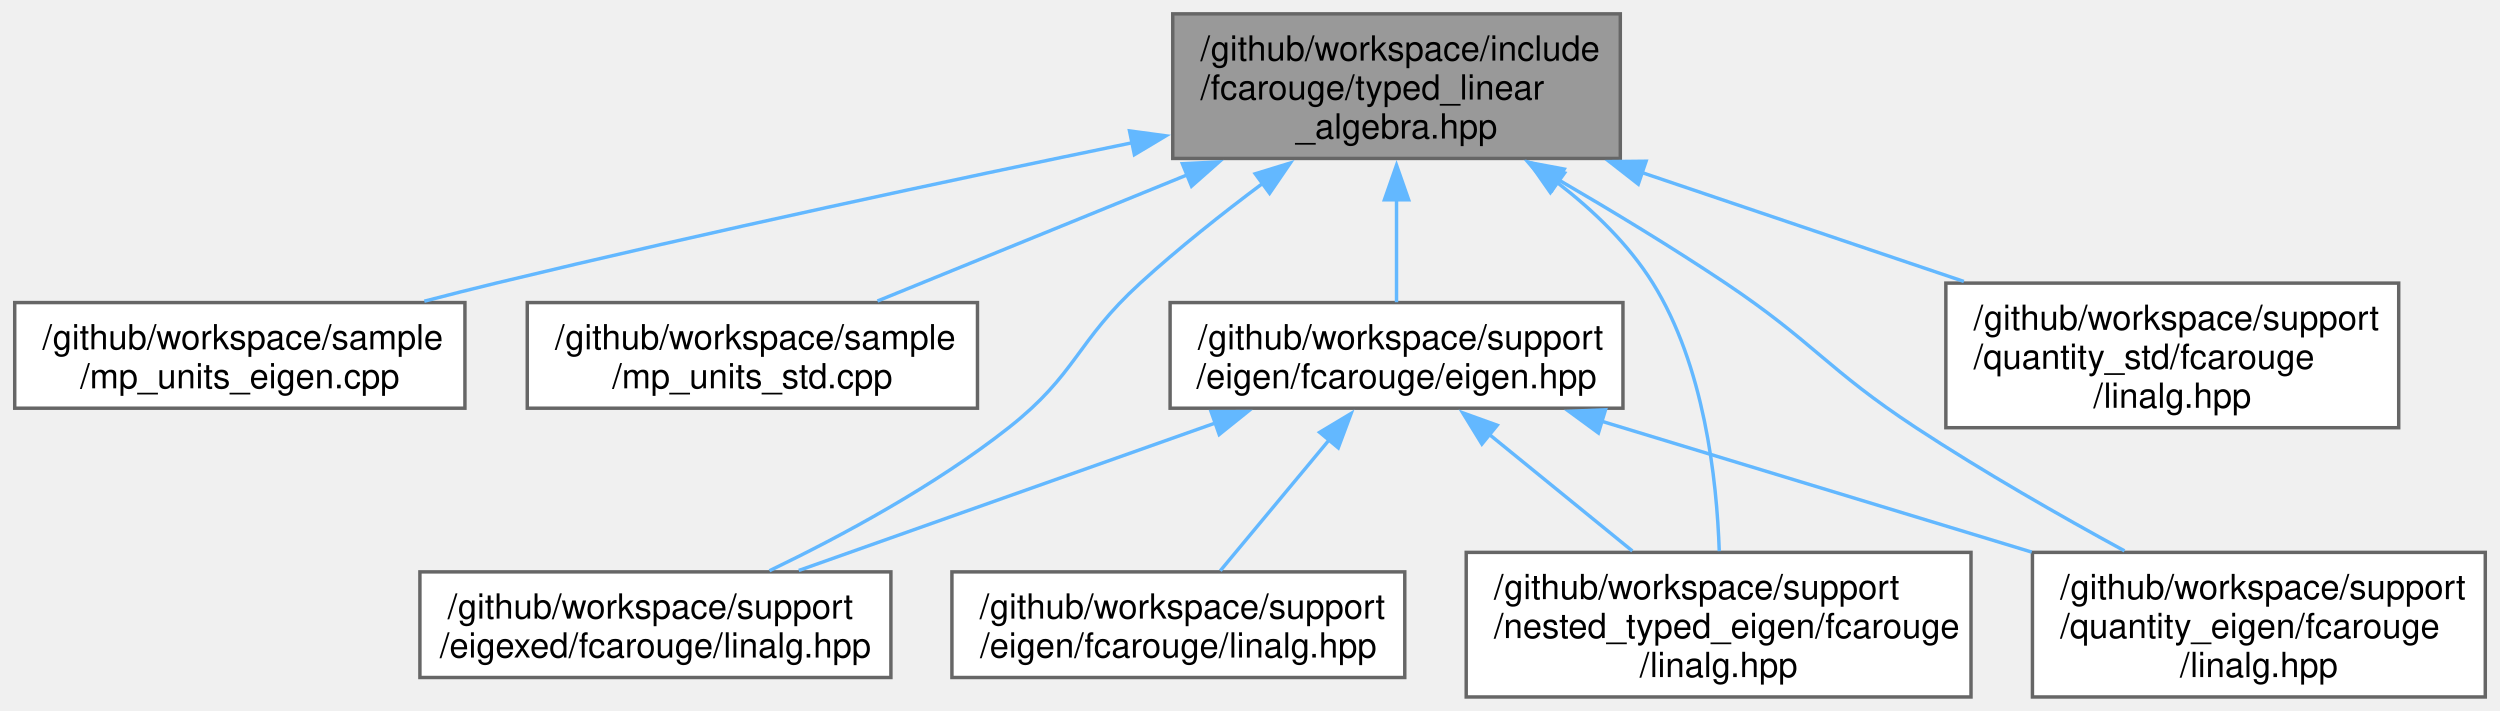
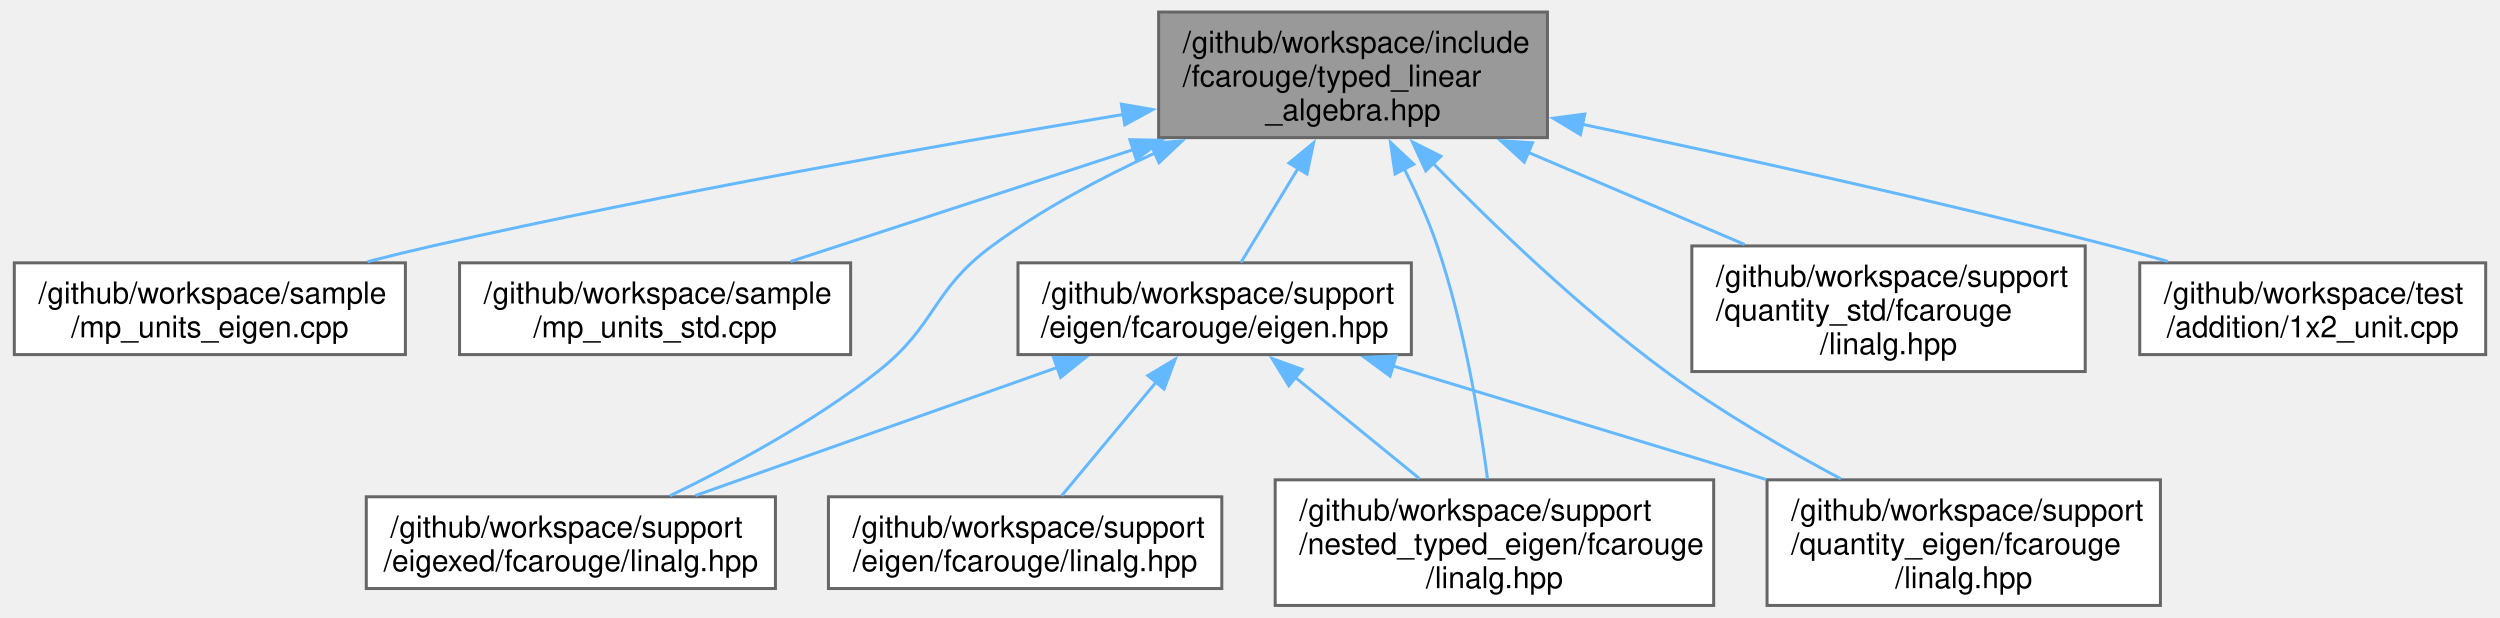
- <svg xmlns="http://www.w3.org/2000/svg" xmlns:xlink="http://www.w3.org/1999/xlink" width="721pt" height="205pt" viewBox="0.00 0.00 721.38 205.25">
+ <svg xmlns="http://www.w3.org/2000/svg" xmlns:xlink="http://www.w3.org/1999/xlink" width="830pt" height="205pt" viewBox="0.00 0.00 829.50 205.25">
  <g id="graph0" class="graph" transform="scale(1 1) rotate(0) translate(4 201.25)">
    <g id="Node000001" class="node">
      <g id="a_Node000001">
        <a xlink:title="Typed linear algebra implementation.">
-           <polygon fill="#999999" stroke="#666666" points="463.62,-197.25 334.38,-197.25 334.38,-155.5 463.62,-155.5 463.62,-197.25" />
-           <text text-anchor="start" x="342.38" y="-183.75" font-family="Helvetica,sans-Serif" font-size="10.00">/github/workspace/include</text>
-           <text text-anchor="start" x="342.38" y="-172.5" font-family="Helvetica,sans-Serif" font-size="10.00">/fcarouge/typed_linear</text>
-           <text text-anchor="middle" x="399" y="-161.25" font-family="Helvetica,sans-Serif" font-size="10.00">_algebra.hpp</text>
+           <polygon fill="#999999" stroke="#666666" points="509.62,-197.25 380.38,-197.25 380.38,-155.5 509.62,-155.5 509.62,-197.25" />
+           <text text-anchor="start" x="388.38" y="-183.75" font-family="Helvetica,sans-Serif" font-size="10.00">/github/workspace/include</text>
+           <text text-anchor="start" x="388.38" y="-172.5" font-family="Helvetica,sans-Serif" font-size="10.00">/fcarouge/typed_linear</text>
+           <text text-anchor="middle" x="445" y="-161.25" font-family="Helvetica,sans-Serif" font-size="10.00">_algebra.hpp</text>
        </a>
      </g>
    </g>
    <g id="Node000002" class="node">
      <g id="a_Node000002">
        <a xlink:href="mp__units__eigen_8cpp.xhtml" target="_top" xlink:title="Unit safe linear algebra with mp-units and Eigen.">
          <polygon fill="white" stroke="#666666" points="130,-113.88 0,-113.88 0,-83.38 130,-83.38 130,-113.88" />
          <text text-anchor="start" x="8" y="-100.38" font-family="Helvetica,sans-Serif" font-size="10.00">/github/workspace/sample</text>
          <text text-anchor="middle" x="65" y="-89.12" font-family="Helvetica,sans-Serif" font-size="10.00">/mp_units_eigen.cpp</text>
        </a>
      </g>
    </g>
    <g id="edge1_Node000001_Node000002" class="edge">
      <g id="a_edge1_Node000001_Node000002">
        <a xlink:title=" ">
-           <path fill="none" stroke="#63b8ff" d="M322.75,-160.05C270.81,-149.35 200.57,-134.37 139,-119.5 132.28,-117.88 125.23,-116.09 118.27,-114.28" />
-           <polygon fill="#63b8ff" stroke="#63b8ff" points="321.9,-163.45 332.4,-162.03 323.31,-156.59 321.9,-163.45" />
+           <path fill="none" stroke="#63b8ff" d="M368.65,-163.22C306.53,-152.9 216.74,-137.01 139,-119.5 131.99,-117.92 124.65,-116.13 117.42,-114.27" />
+           <polygon fill="#63b8ff" stroke="#63b8ff" points="367.99,-166.65 378.43,-164.83 369.13,-159.75 367.99,-166.65" />
        </a>
      </g>
    </g>
    <g id="Node000003" class="node">
      <g id="a_Node000003">
        <a xlink:href="mp__units__std_8cpp.xhtml" target="_top" xlink:title="Unit safe linear algebra with mp-units and Eigen.">
          <polygon fill="white" stroke="#666666" points="278,-113.88 148,-113.88 148,-83.38 278,-83.38 278,-113.88" />
          <text text-anchor="start" x="156" y="-100.38" font-family="Helvetica,sans-Serif" font-size="10.00">/github/workspace/sample</text>
          <text text-anchor="middle" x="213" y="-89.12" font-family="Helvetica,sans-Serif" font-size="10.00">/mp_units_std.cpp</text>
        </a>
      </g>
    </g>
    <g id="edge2_Node000001_Node000003" class="edge">
      <g id="a_edge2_Node000001_Node000003">
        <a xlink:title=" ">
-           <path fill="none" stroke="#63b8ff" d="M338.53,-150.75C309.01,-138.72 274.48,-124.66 249.12,-114.33" />
-           <polygon fill="#63b8ff" stroke="#63b8ff" points="337.17,-153.97 347.75,-154.5 339.81,-147.49 337.17,-153.97" />
+           <path fill="none" stroke="#63b8ff" d="M371.99,-151.54C334.65,-139.34 290.38,-124.89 258.05,-114.33" />
+           <polygon fill="#63b8ff" stroke="#63b8ff" points="370.8,-154.83 381.39,-154.61 372.97,-148.17 370.8,-154.83" />
        </a>
      </g>
    </g>
    <g id="Node000004" class="node">
      <g id="a_Node000004">
        <a xlink:href="eigen_8hpp.xhtml" target="_top" xlink:title="Linear algebra facade for Eigen3 third party implementation.">
          <polygon fill="white" stroke="#666666" points="464.38,-113.88 333.62,-113.88 333.62,-83.38 464.38,-83.38 464.38,-113.88" />
          <text text-anchor="start" x="341.62" y="-100.38" font-family="Helvetica,sans-Serif" font-size="10.00">/github/workspace/support</text>
          <text text-anchor="middle" x="399" y="-89.12" font-family="Helvetica,sans-Serif" font-size="10.00">/eigen/fcarouge/eigen.hpp</text>
        </a>
      </g>
    </g>
    <g id="edge3_Node000001_Node000004" class="edge">
      <g id="a_edge3_Node000001_Node000004">
        <a xlink:title=" ">
-           <path fill="none" stroke="#63b8ff" d="M399,-143.81C399,-133.44 399,-122.42 399,-113.98" />
-           <polygon fill="#63b8ff" stroke="#63b8ff" points="395.5,-143.56 399,-153.56 402.5,-143.56 395.5,-143.56" />
+           <path fill="none" stroke="#63b8ff" d="M426.85,-145.48C420.26,-134.63 413.12,-122.87 407.72,-113.98" />
+           <polygon fill="#63b8ff" stroke="#63b8ff" points="423.71,-147.05 431.89,-153.78 429.69,-143.42 423.71,-147.05" />
        </a>
      </g>
    </g>
    <g id="Node000006" class="node">
      <g id="a_Node000006">
        <a xlink:href="eigexed_2fcarouge_2linalg_8hpp.xhtml" target="_top" xlink:title="Scalar type linear algebra with Eigen implementation.">
          <polygon fill="white" stroke="#666666" points="253,-36.12 117,-36.12 117,-5.62 253,-5.62 253,-36.12" />
          <text text-anchor="start" x="125" y="-22.62" font-family="Helvetica,sans-Serif" font-size="10.00">/github/workspace/support</text>
          <text text-anchor="middle" x="185" y="-11.38" font-family="Helvetica,sans-Serif" font-size="10.00">/eigexed/fcarouge/linalg.hpp</text>
        </a>
      </g>
    </g>
    <g id="edge8_Node000001_Node000006" class="edge">
      <g id="a_edge8_Node000001_Node000006">
        <a xlink:title=" ">
-           <path fill="none" stroke="#63b8ff" d="M360.4,-148.34C348.66,-139.58 335.98,-129.52 325,-119.5 306.46,-102.59 306.72,-93.27 287,-77.75 265.74,-61.02 238.79,-46.49 217.93,-36.45" />
-           <polygon fill="#63b8ff" stroke="#63b8ff" points="358.2,-151.07 368.33,-154.18 362.35,-145.43 358.2,-151.07" />
+           <path fill="none" stroke="#63b8ff" d="M379.22,-150.42C360.83,-141.97 341.4,-131.56 325,-119.5 304.79,-104.64 306.72,-93.27 287,-77.75 265.74,-61.02 238.79,-46.49 217.93,-36.45" />
+           <polygon fill="#63b8ff" stroke="#63b8ff" points="377.65,-153.56 388.21,-154.42 380.5,-147.16 377.65,-153.56" />
        </a>
      </g>
    </g>
    <g id="Node000007" class="node">
      <g id="a_Node000007">
        <a xlink:href="nested__typed__eigen_2fcarouge_2linalg_8hpp.xhtml" target="_top" xlink:title="Scalar type nested linear algebra with Eigen implementation.">
          <polygon fill="white" stroke="#666666" points="564.88,-41.75 419.12,-41.75 419.12,0 564.88,0 564.88,-41.75" />
          <text text-anchor="start" x="427.12" y="-28.25" font-family="Helvetica,sans-Serif" font-size="10.00">/github/workspace/support</text>
          <text text-anchor="start" x="427.12" y="-17" font-family="Helvetica,sans-Serif" font-size="10.00">/nested_typed_eigen/fcarouge</text>
          <text text-anchor="middle" x="492" y="-5.75" font-family="Helvetica,sans-Serif" font-size="10.00">/linalg.hpp</text>
        </a>
      </g>
    </g>
    <g id="edge9_Node000001_Node000007" class="edge">
      <g id="a_edge9_Node000001_Node000007">
        <a xlink:title=" ">
-           <path fill="none" stroke="#63b8ff" d="M445.4,-148.54C455.91,-140.45 466.01,-130.7 473,-119.5 487.81,-95.77 491.49,-62.98 492.19,-42.1" />
-           <polygon fill="#63b8ff" stroke="#63b8ff" points="443.43,-145.64 437.37,-154.33 447.53,-151.32 443.43,-145.64" />
+           <path fill="none" stroke="#63b8ff" d="M462.04,-145.12C466.09,-136.99 470.08,-128.07 473,-119.5 481.85,-93.51 487.04,-62.15 489.7,-42.11" />
+           <polygon fill="#63b8ff" stroke="#63b8ff" points="458.97,-143.43 457.45,-153.91 465.18,-146.66 458.97,-143.43" />
        </a>
      </g>
    </g>
    <g id="Node000008" class="node">
      <g id="a_Node000008">
        <a xlink:href="quantity__eigen_2fcarouge_2linalg_8hpp.xhtml" target="_top" xlink:title="Indexed-based linear algebra with mp-units with Eigen implementations.">
          <polygon fill="white" stroke="#666666" points="713.38,-41.75 582.62,-41.75 582.62,0 713.38,0 713.38,-41.75" />
          <text text-anchor="start" x="590.62" y="-28.25" font-family="Helvetica,sans-Serif" font-size="10.00">/github/workspace/support</text>
          <text text-anchor="start" x="590.62" y="-17" font-family="Helvetica,sans-Serif" font-size="10.00">/quantity_eigen/fcarouge</text>
          <text text-anchor="middle" x="648" y="-5.75" font-family="Helvetica,sans-Serif" font-size="10.00">/linalg.hpp</text>
        </a>
      </g>
    </g>
    <g id="edge10_Node000001_Node000008" class="edge">
      <g id="a_edge10_Node000001_Node000008">
        <a xlink:title=" ">
-           <path fill="none" stroke="#63b8ff" d="M445.67,-149.39C461.28,-140.31 478.61,-129.81 494,-119.5 519.49,-102.41 523.36,-94.61 549,-77.75 568.3,-65.07 590.63,-52.3 609.2,-42.19" />
-           <polygon fill="#63b8ff" stroke="#63b8ff" points="443.94,-146.35 437.02,-154.37 447.43,-152.42 443.94,-146.35" />
+           <path fill="none" stroke="#63b8ff" d="M471.48,-147.09C491.61,-126.48 520.59,-98.63 549,-77.75 567.13,-64.43 588.74,-51.89 607.15,-42.08" />
+           <polygon fill="#63b8ff" stroke="#63b8ff" points="469.17,-144.45 464.74,-154.07 474.21,-149.31 469.17,-144.45" />
        </a>
      </g>
    </g>
    <g id="Node000009" class="node">
      <g id="a_Node000009">
        <a xlink:href="quantity__std_2fcarouge_2linalg_8hpp.xhtml" target="_top" xlink:title="Indexed-based linear algebra with mp-units with Eigen implementations.">
          <polygon fill="white" stroke="#666666" points="688.38,-119.5 557.62,-119.5 557.62,-77.75 688.38,-77.75 688.38,-119.5" />
          <text text-anchor="start" x="565.62" y="-106" font-family="Helvetica,sans-Serif" font-size="10.00">/github/workspace/support</text>
          <text text-anchor="start" x="565.62" y="-94.75" font-family="Helvetica,sans-Serif" font-size="10.00">/quantity_std/fcarouge</text>
          <text text-anchor="middle" x="623" y="-83.5" font-family="Helvetica,sans-Serif" font-size="10.00">/linalg.hpp</text>
        </a>
      </g>
    </g>
    <g id="edge11_Node000001_Node000009" class="edge">
      <g id="a_edge11_Node000001_Node000009">
        <a xlink:title=" ">
-           <path fill="none" stroke="#63b8ff" d="M469.82,-151.43C499.71,-141.32 534.16,-129.67 562.81,-119.98" />
-           <polygon fill="#63b8ff" stroke="#63b8ff" points="468.81,-148.07 460.46,-154.59 471.06,-154.7 468.81,-148.07" />
+           <path fill="none" stroke="#63b8ff" d="M503.16,-150.63C526.47,-140.7 553,-129.41 575.17,-119.98" />
+           <polygon fill="#63b8ff" stroke="#63b8ff" points="501.92,-147.35 494.09,-154.48 504.67,-153.79 501.92,-147.35" />
+         </a>
+       </g>
+     </g>
+     <g id="Node000010" class="node">
+       <g id="a_Node000010">
+         <a xlink:href="1x2__unit_8cpp.xhtml" target="_top" xlink:title=" ">
+           <polygon fill="white" stroke="#666666" points="821.5,-113.88 706.5,-113.88 706.5,-83.38 821.5,-83.38 821.5,-113.88" />
+           <text text-anchor="start" x="714.5" y="-100.38" font-family="Helvetica,sans-Serif" font-size="10.00">/github/workspace/test</text>
+           <text text-anchor="middle" x="764" y="-89.12" font-family="Helvetica,sans-Serif" font-size="10.00">/addition/1x2_unit.cpp</text>
+         </a>
+       </g>
+     </g>
+     <g id="edge12_Node000001_Node000010" class="edge">
+       <g id="a_edge12_Node000001_Node000010">
+         <a xlink:title=" ">
+           <path fill="none" stroke="#63b8ff" d="M521.12,-159.95C571.29,-149.43 638.32,-134.69 697,-119.5 703.11,-117.92 709.5,-116.16 715.81,-114.36" />
+           <polygon fill="#63b8ff" stroke="#63b8ff" points="520.6,-156.48 511.52,-161.95 522.03,-163.34 520.6,-156.48" />
        </a>
      </g>
    </g>
    <g id="Node000005" class="node">
      <g id="a_Node000005">
        <a xlink:href="eigen_2fcarouge_2linalg_8hpp.xhtml" target="_top" xlink:title=" ">
          <polygon fill="white" stroke="#666666" points="401.38,-36.12 270.62,-36.12 270.62,-5.62 401.38,-5.62 401.38,-36.12" />
          <text text-anchor="start" x="278.62" y="-22.62" font-family="Helvetica,sans-Serif" font-size="10.00">/github/workspace/support</text>
          <text text-anchor="middle" x="336" y="-11.38" font-family="Helvetica,sans-Serif" font-size="10.00">/eigen/fcarouge/linalg.hpp</text>
        </a>
      </g>
    </g>
    <g id="edge4_Node000004_Node000005" class="edge">
      <g id="a_edge4_Node000004_Node000005">
        <a xlink:title=" ">
          <path fill="none" stroke="#63b8ff" d="M379.79,-74.53C369.48,-62.13 357.08,-47.22 348.11,-36.44" />
          <polygon fill="#63b8ff" stroke="#63b8ff" points="376.8,-76.41 385.89,-81.86 382.18,-71.93 376.8,-76.41" />
        </a>
      </g>
    </g>
    <g id="edge5_Node000004_Node000006" class="edge">
      <g id="a_edge5_Node000004_Node000006">
        <a xlink:title=" ">
          <path fill="none" stroke="#63b8ff" d="M346.89,-79.18C309.85,-66.07 260.77,-48.7 226.4,-36.53" />
          <polygon fill="#63b8ff" stroke="#63b8ff" points="345.46,-82.39 356.06,-82.42 347.8,-75.79 345.46,-82.39" />
        </a>
      </g>
    </g>
    <g id="edge6_Node000004_Node000007" class="edge">
      <g id="a_edge6_Node000004_Node000007">
        <a xlink:title=" ">
          <path fill="none" stroke="#63b8ff" d="M425.5,-76.04C438.57,-65.4 454.24,-52.63 467.09,-42.16" />
          <polygon fill="#63b8ff" stroke="#63b8ff" points="423.65,-73.03 418.1,-82.06 428.07,-78.46 423.65,-73.03" />
        </a>
      </g>
    </g>
    <g id="edge7_Node000004_Node000008" class="edge">
      <g id="a_edge7_Node000004_Node000008">
        <a xlink:title=" ">
          <path fill="none" stroke="#63b8ff" d="M458.04,-79.67C495.42,-68.29 543.82,-53.57 582.41,-41.83" />
          <polygon fill="#63b8ff" stroke="#63b8ff" points="457.3,-76.23 448.75,-82.49 459.34,-82.93 457.3,-76.23" />
        </a>
      </g>
    </g>
  </g>
</svg>
